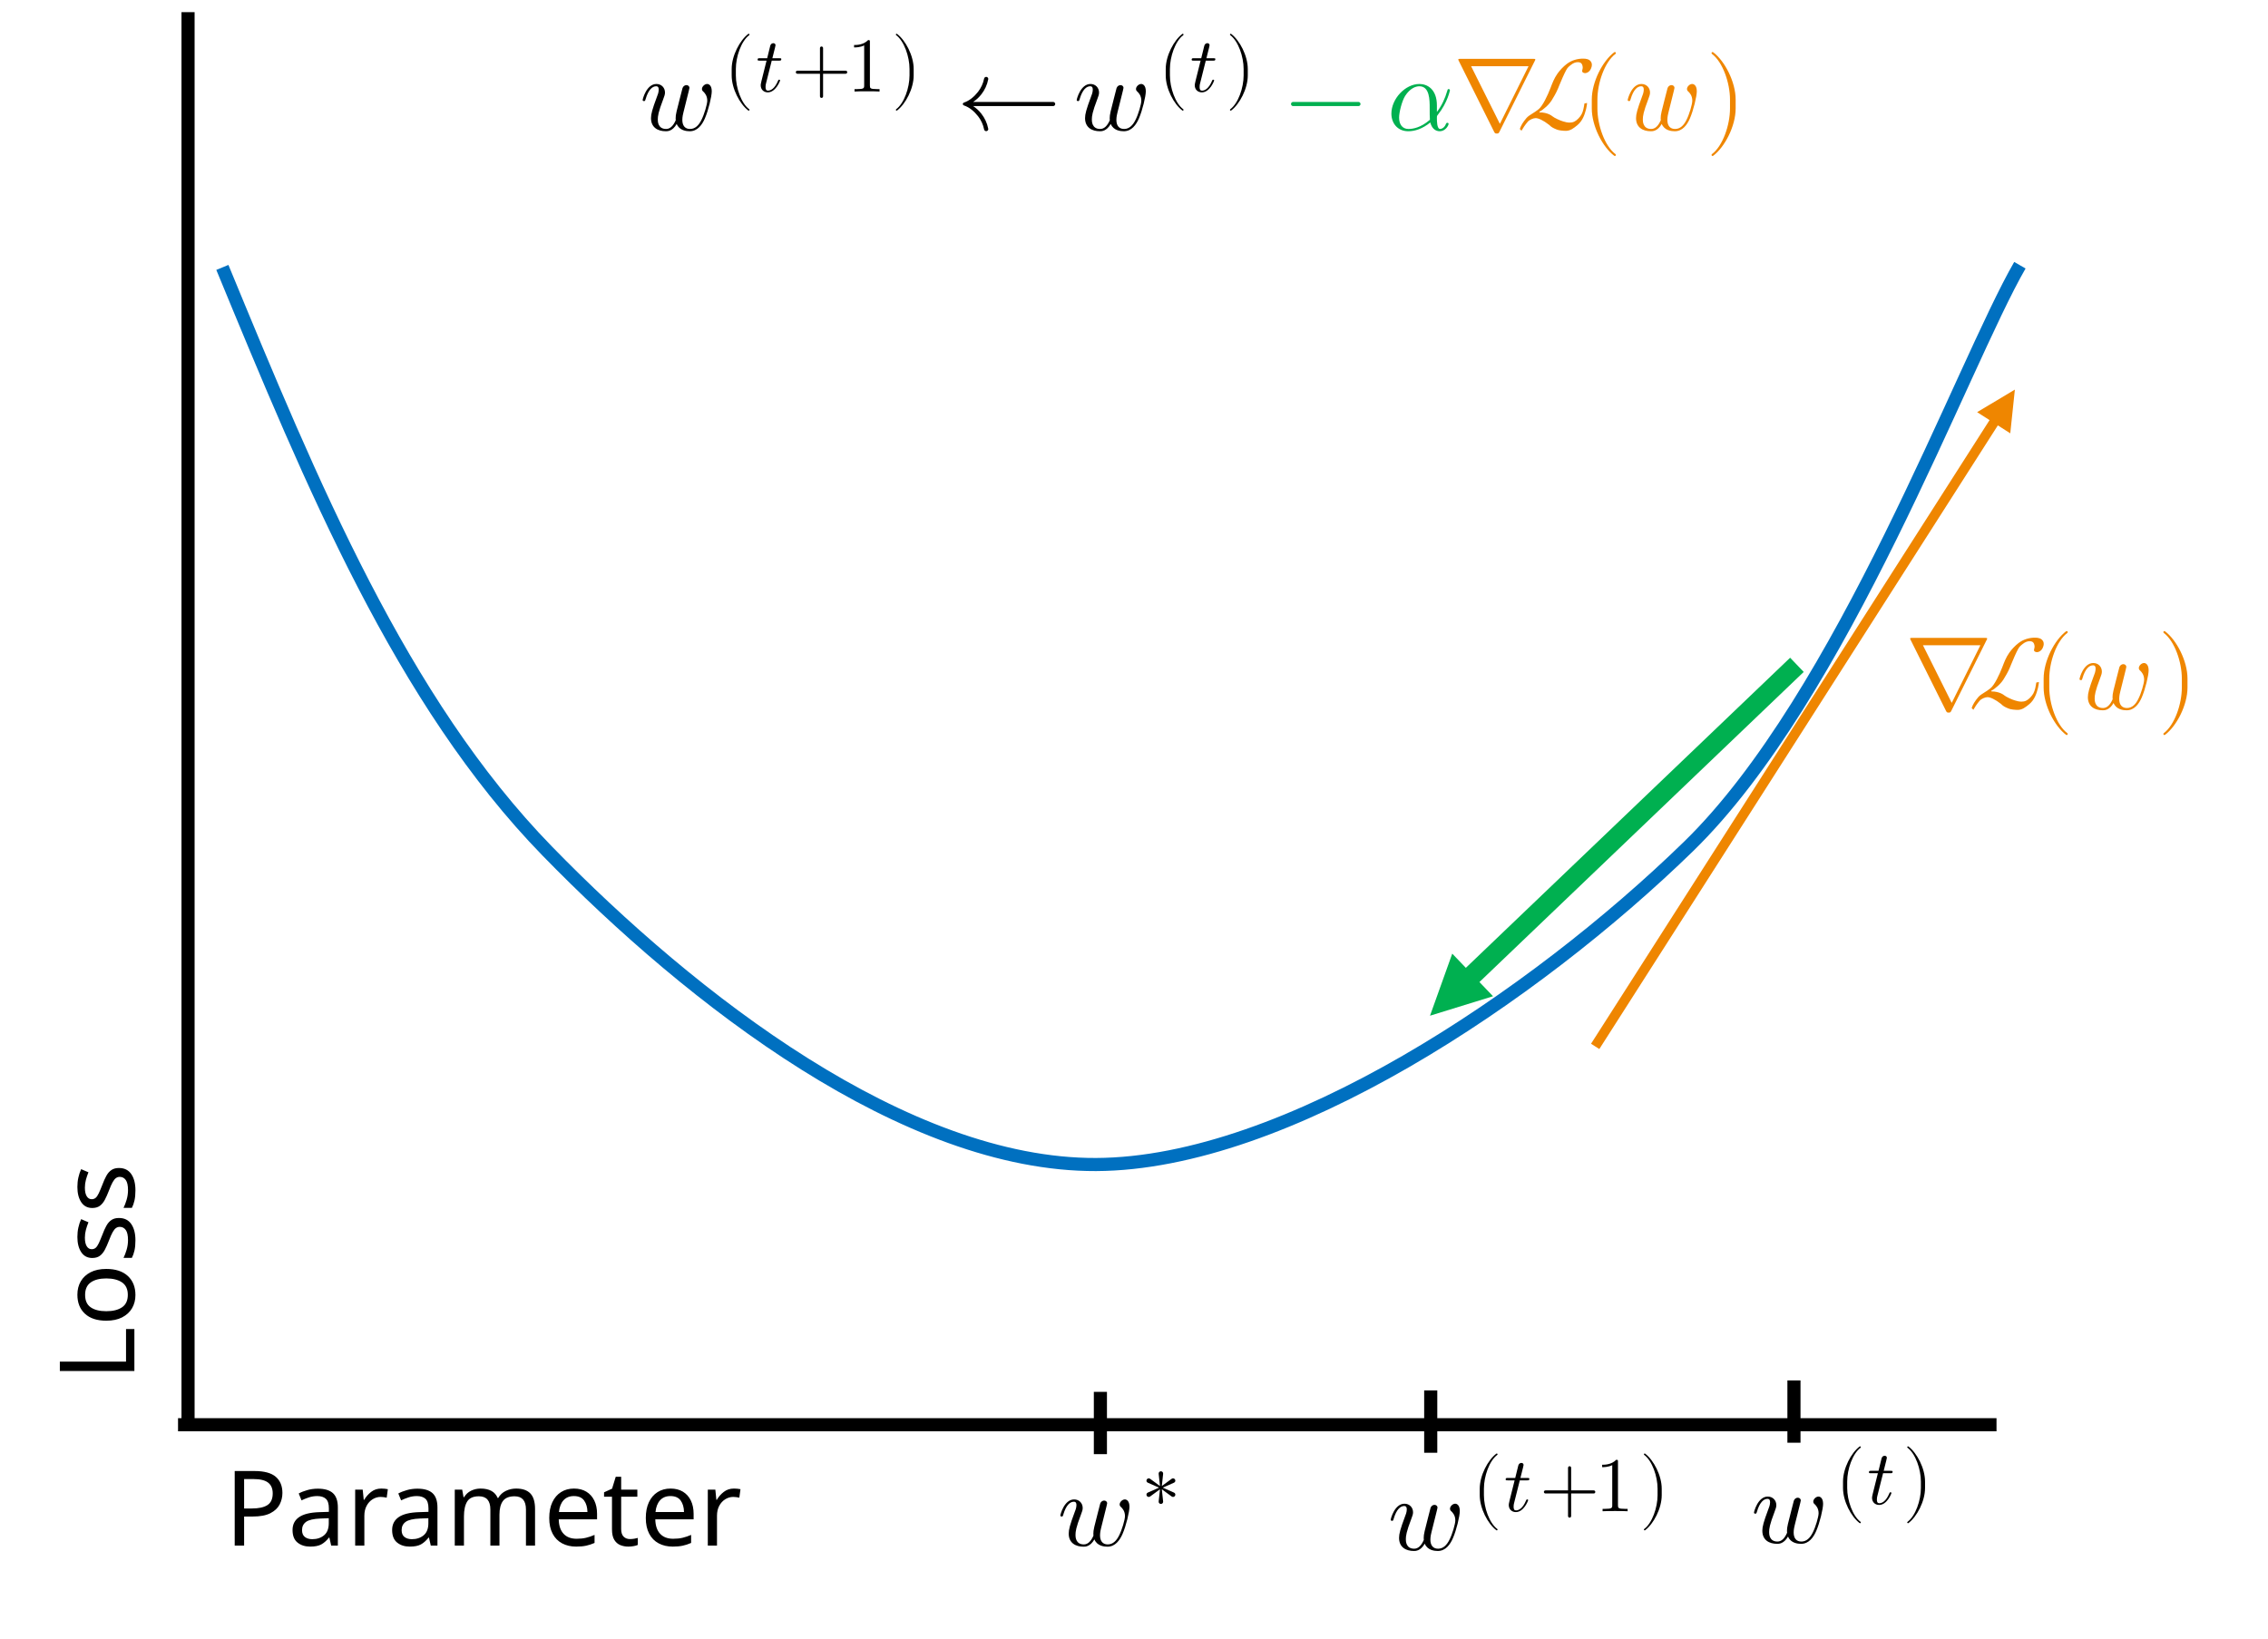
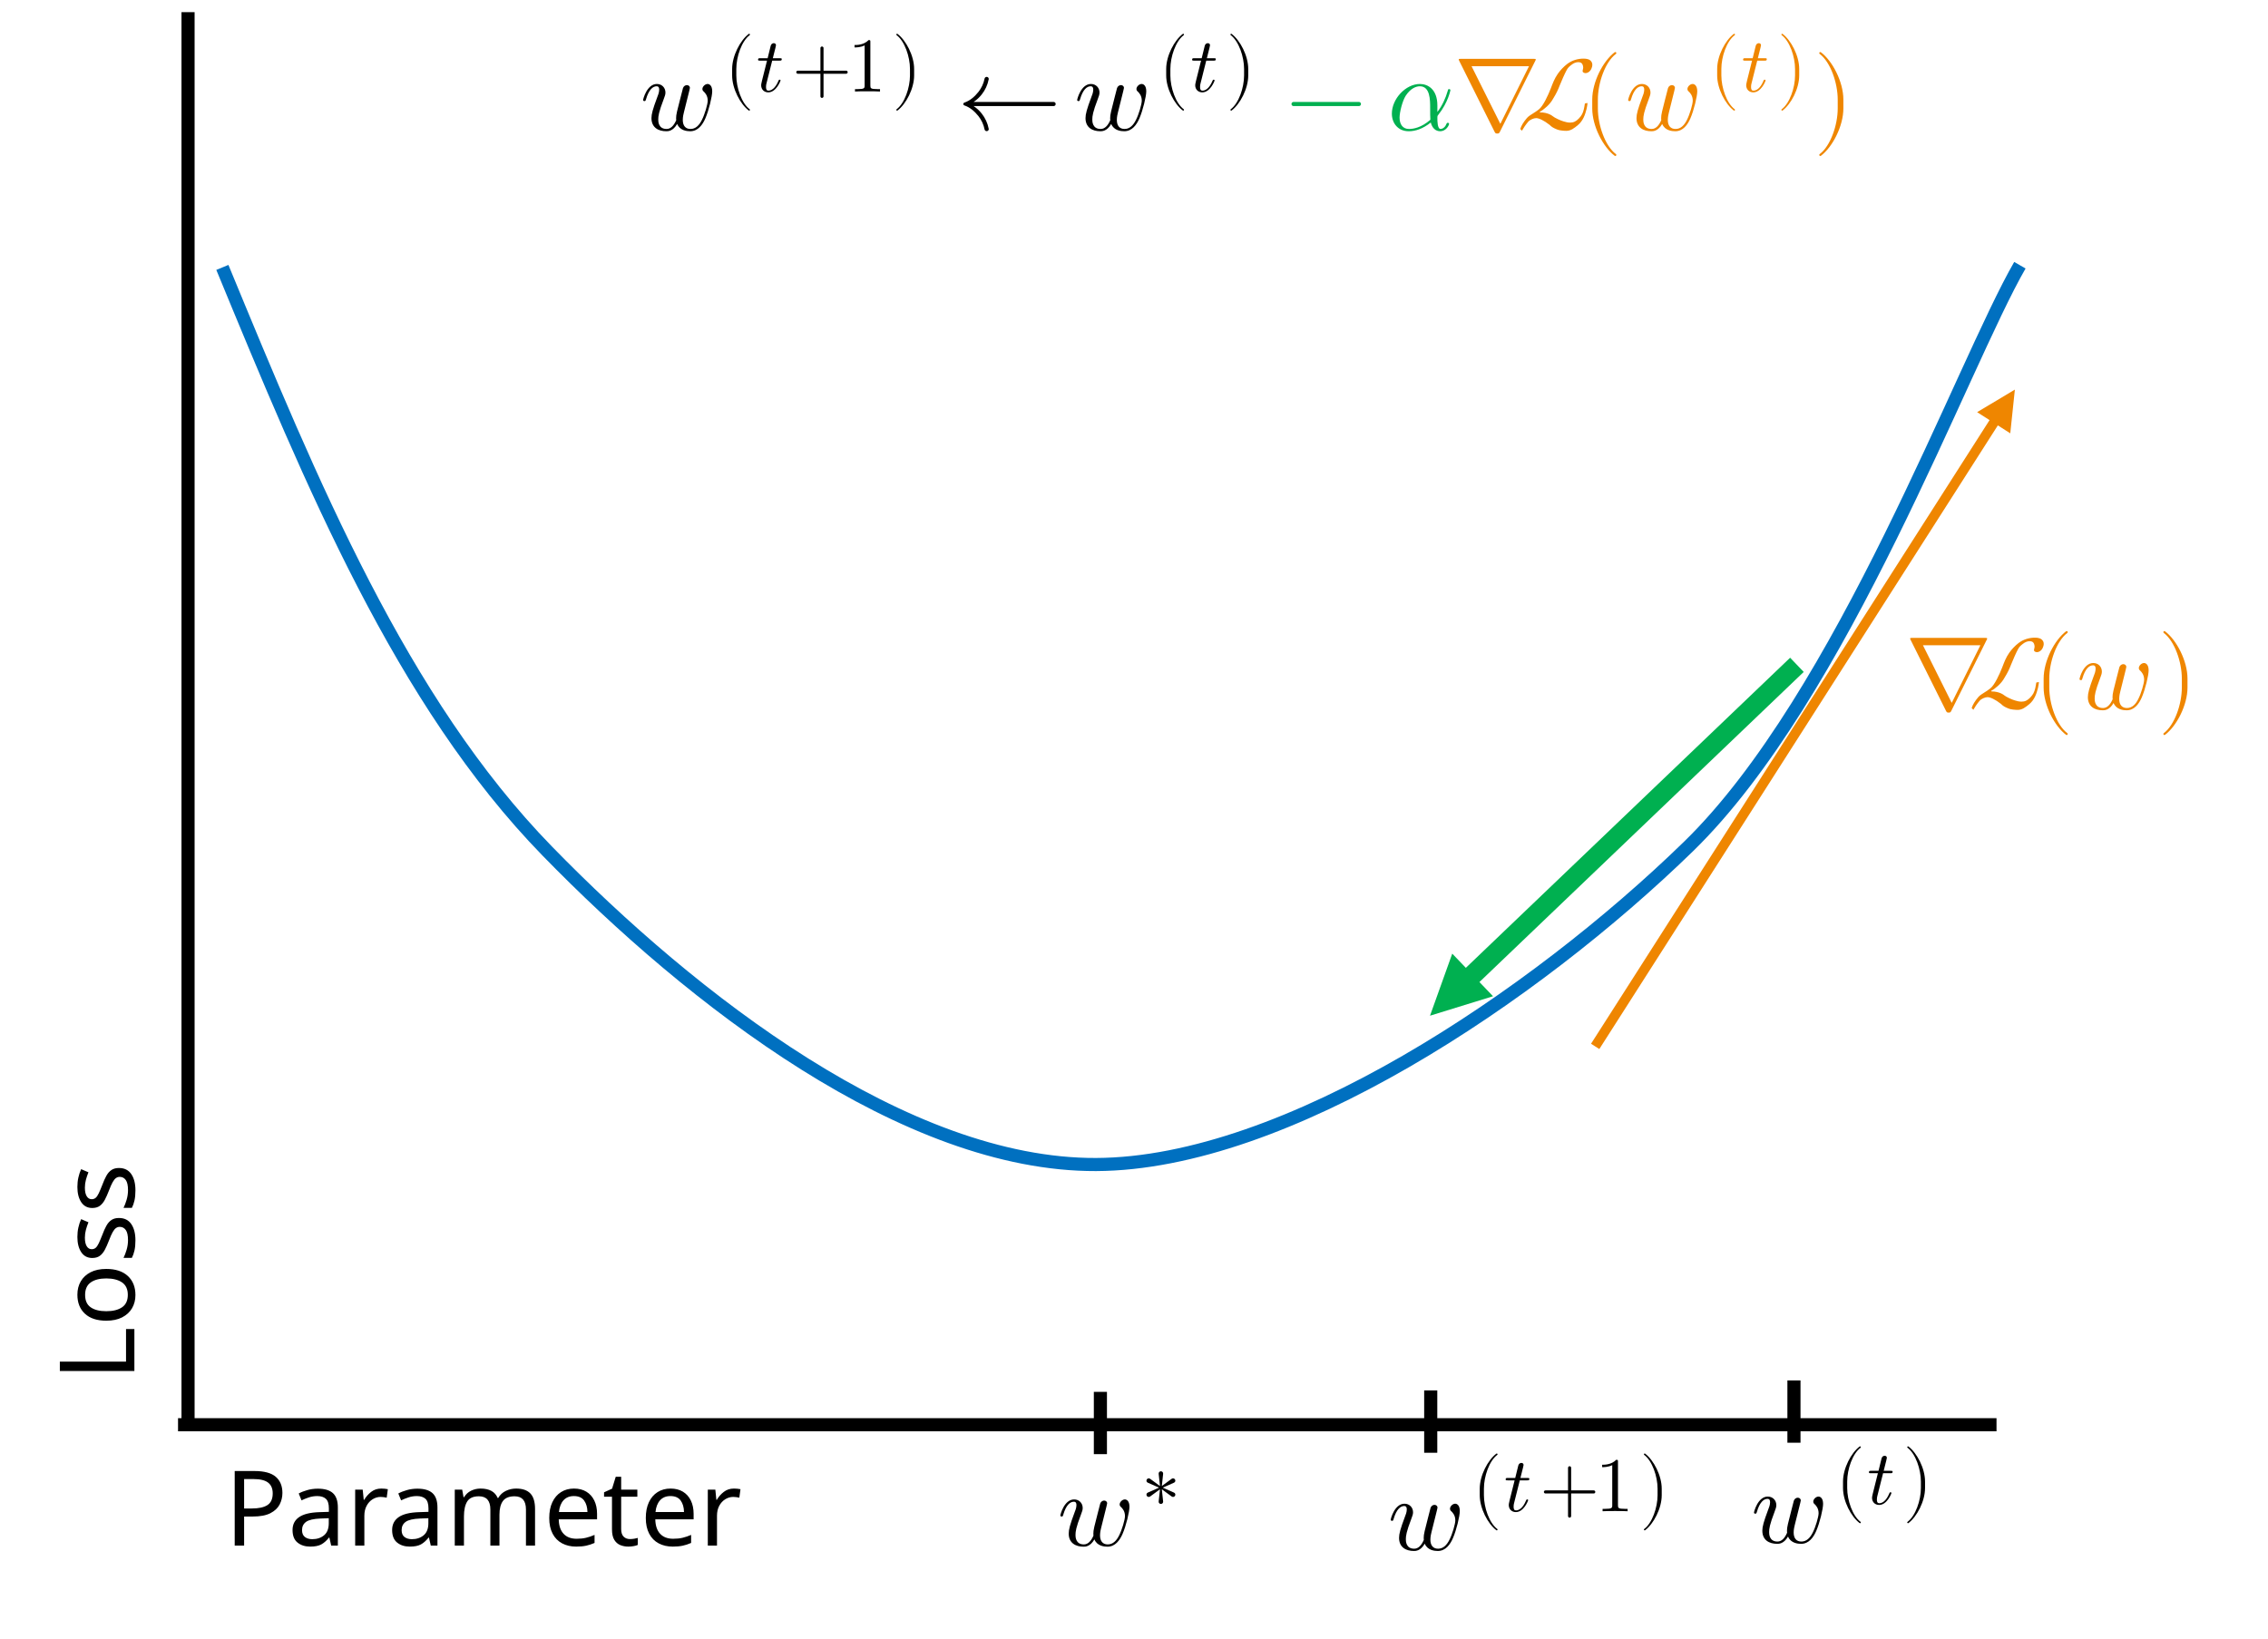
<svg xmlns="http://www.w3.org/2000/svg" width="1586" height="1146" xml:space="preserve" overflow="hidden">
  <g transform="translate(-449 -265)">
    <g>
      <path d="M580.5 273.5 580.5 1264.79" stroke="#000000" stroke-width="9.167" stroke-linecap="butt" stroke-linejoin="round" stroke-miterlimit="10" stroke-opacity="1" fill="none" fill-rule="evenodd" />
      <path d="M0 0 1271.65 0" stroke="#000000" stroke-width="9.167" stroke-linecap="butt" stroke-linejoin="round" stroke-miterlimit="10" stroke-opacity="1" fill="none" fill-rule="evenodd" transform="matrix(-1 0 0 1 1845.15 1261.5)" />
      <text fill="#000000" fill-opacity="1" font-family="Calibri,Calibri_MSFontService,sans-serif" font-style="normal" font-variant="normal" font-weight="400" font-stretch="normal" font-size="73" text-anchor="start" direction="ltr" writing-mode="lr-tb" unicode-bidi="normal" text-decoration="none" transform="matrix(-1.83697e-16 -1 1 -1.83697e-16 542.973 1231)">Loss</text>
      <text fill="#000000" fill-opacity="1" font-family="Calibri,Calibri_MSFontService,sans-serif" font-style="normal" font-variant="normal" font-weight="400" font-stretch="normal" font-size="73" text-anchor="start" direction="ltr" writing-mode="lr-tb" unicode-bidi="normal" text-decoration="none" transform="matrix(1 0 0 1 606.052 1346)">Parameter</text>
      <path d="M604.5 452.034C667.116 603.786 729.732 755.539 831.556 860.116 933.38 964.693 1082.41 1080.01 1215.44 1079.5 1348.48 1078.99 1522.09 961.881 1629.76 857.048 1737.44 752.215 1821.32 520.048 1861.5 450.5" stroke="#0070C0" stroke-width="9.167" stroke-linecap="butt" stroke-linejoin="round" stroke-miterlimit="10" stroke-opacity="1" fill="none" fill-rule="evenodd" />
      <text fill="#000000" fill-opacity="1" font-family="Cambria Math,Cambria Math_MSFontService,sans-serif" font-style="normal" font-variant="normal" font-weight="400" font-stretch="normal" font-size="73" text-anchor="start" direction="ltr" writing-mode="lr-tb" unicode-bidi="normal" text-decoration="none" transform="matrix(1 0 0 1 1188.39 1346)">𝑤</text>
      <text fill="#000000" fill-opacity="1" font-family="Cambria Math,Cambria Math_MSFontService,sans-serif" font-style="normal" font-variant="normal" font-weight="400" font-stretch="normal" font-size="54" text-anchor="start" direction="ltr" writing-mode="lr-tb" unicode-bidi="normal" text-decoration="none" transform="matrix(1 0 0 1 1247.31 1319)">∗</text>
      <path d="M1218.5 1238.5 1218.5 1282.08" stroke="#000000" stroke-width="9.167" stroke-linecap="butt" stroke-linejoin="round" stroke-miterlimit="10" stroke-opacity="1" fill="none" fill-rule="evenodd" />
      <path d="M2.897-1.851 284.048 438.207 278.254 441.908-2.897 1.851ZM290.27 428.792 293.489 459.369 267.096 443.598Z" fill="#EF8600" fill-rule="nonzero" fill-opacity="1" transform="matrix(1 0 0 -1 1564.5 996.87)" />
      <text fill="#000000" fill-opacity="1" font-family="Cambria Math,Cambria Math_MSFontService,sans-serif" font-style="normal" font-variant="normal" font-weight="400" font-stretch="normal" font-size="73" text-anchor="start" direction="ltr" writing-mode="lr-tb" unicode-bidi="normal" text-decoration="none" transform="matrix(1 0 0 1 1673.44 1344)">𝑤</text>
      <text fill="#000000" fill-opacity="1" font-family="Cambria Math,Cambria Math_MSFontService,sans-serif" font-style="normal" font-variant="normal" font-weight="400" font-stretch="normal" font-size="54" text-anchor="start" direction="ltr" writing-mode="lr-tb" unicode-bidi="normal" text-decoration="none" transform="matrix(1 0 0 1 1732.36 1317)">(</text>
      <text fill="#000000" fill-opacity="1" font-family="Cambria Math,Cambria Math_MSFontService,sans-serif" font-style="normal" font-variant="normal" font-weight="400" font-stretch="normal" font-size="54" text-anchor="start" direction="ltr" writing-mode="lr-tb" unicode-bidi="normal" text-decoration="none" transform="matrix(1 0 0 1 1754.7 1317)">𝑡</text>
      <text fill="#000000" fill-opacity="1" font-family="Cambria Math,Cambria Math_MSFontService,sans-serif" font-style="normal" font-variant="normal" font-weight="400" font-stretch="normal" font-size="54" text-anchor="start" direction="ltr" writing-mode="lr-tb" unicode-bidi="normal" text-decoration="none" transform="matrix(1 0 0 1 1779.63 1317)">)</text>
      <path d="M1703.5 1230.5 1703.5 1274.08" stroke="#000000" stroke-width="9.167" stroke-linecap="butt" stroke-linejoin="round" stroke-miterlimit="10" stroke-opacity="1" fill="none" fill-rule="evenodd" />
      <text fill="#000000" fill-opacity="1" font-family="Cambria Math,Cambria Math_MSFontService,sans-serif" font-style="normal" font-variant="normal" font-weight="400" font-stretch="normal" font-size="73" text-anchor="start" direction="ltr" writing-mode="lr-tb" unicode-bidi="normal" text-decoration="none" transform="matrix(1 0 0 1 1419.4 1349)">𝑤</text>
      <text fill="#000000" fill-opacity="1" font-family="Cambria Math,Cambria Math_MSFontService,sans-serif" font-style="normal" font-variant="normal" font-weight="400" font-stretch="normal" font-size="54" text-anchor="start" direction="ltr" writing-mode="lr-tb" unicode-bidi="normal" text-decoration="none" transform="matrix(1 0 0 1 1478.32 1322)">(</text>
      <text fill="#000000" fill-opacity="1" font-family="Cambria Math,Cambria Math_MSFontService,sans-serif" font-style="normal" font-variant="normal" font-weight="400" font-stretch="normal" font-size="54" text-anchor="start" direction="ltr" writing-mode="lr-tb" unicode-bidi="normal" text-decoration="none" transform="matrix(1 0 0 1 1500.66 1322)">𝑡</text>
      <text fill="#000000" fill-opacity="1" font-family="Cambria Math,Cambria Math_MSFontService,sans-serif" font-style="normal" font-variant="normal" font-weight="400" font-stretch="normal" font-size="54" text-anchor="start" direction="ltr" writing-mode="lr-tb" unicode-bidi="normal" text-decoration="none" transform="matrix(1 0 0 1 1525.6 1322)">+</text>
      <text fill="#000000" fill-opacity="1" font-family="Cambria Math,Cambria Math_MSFontService,sans-serif" font-style="normal" font-variant="normal" font-weight="400" font-stretch="normal" font-size="54" text-anchor="start" direction="ltr" writing-mode="lr-tb" unicode-bidi="normal" text-decoration="none" transform="matrix(1 0 0 1 1564.56 1322)">1</text>
      <text fill="#000000" fill-opacity="1" font-family="Cambria Math,Cambria Math_MSFontService,sans-serif" font-style="normal" font-variant="normal" font-weight="400" font-stretch="normal" font-size="54" text-anchor="start" direction="ltr" writing-mode="lr-tb" unicode-bidi="normal" text-decoration="none" transform="matrix(1 0 0 1 1595.49 1322)">)</text>
      <path d="M1449.5 1237.5 1449.5 1281.08" stroke="#000000" stroke-width="9.167" stroke-linecap="butt" stroke-linejoin="round" stroke-miterlimit="10" stroke-opacity="1" fill="none" fill-rule="evenodd" />
      <text fill="#EF8600" fill-opacity="1" font-family="Cambria Math,Cambria Math_MSFontService,sans-serif" font-style="normal" font-variant="normal" font-weight="400" font-stretch="normal" font-size="73" text-anchor="start" direction="ltr" writing-mode="lr-tb" unicode-bidi="normal" text-decoration="none" transform="matrix(1 0 0 1 1781.31 761)">∇</text>
      <text fill="#EF8600" fill-opacity="1" font-family="Cambria Math,Cambria Math_MSFontService,sans-serif" font-style="normal" font-variant="normal" font-weight="400" font-stretch="normal" font-size="73" text-anchor="start" direction="ltr" writing-mode="lr-tb" unicode-bidi="normal" text-decoration="none" transform="matrix(1 0 0 1 1824.85 761)">ℒ</text>
      <text fill="#EF8600" fill-opacity="1" font-family="Cambria Math,Cambria Math_MSFontService,sans-serif" font-style="normal" font-variant="normal" font-weight="400" font-stretch="normal" font-size="73" text-anchor="start" direction="ltr" writing-mode="lr-tb" unicode-bidi="normal" text-decoration="none" transform="matrix(1 0 0 1 1870.73 761)">(</text>
      <text fill="#EF8600" fill-opacity="1" font-family="Cambria Math,Cambria Math_MSFontService,sans-serif" font-style="normal" font-variant="normal" font-weight="400" font-stretch="normal" font-size="73" text-anchor="start" direction="ltr" writing-mode="lr-tb" unicode-bidi="normal" text-decoration="none" transform="matrix(1 0 0 1 1901.09 761)">𝑤</text>
      <text fill="#EF8600" fill-opacity="1" font-family="Cambria Math,Cambria Math_MSFontService,sans-serif" font-style="normal" font-variant="normal" font-weight="400" font-stretch="normal" font-size="73" text-anchor="start" direction="ltr" writing-mode="lr-tb" unicode-bidi="normal" text-decoration="none" transform="matrix(1 0 0 1 1957.67 761)">)</text>
      <path d="M4.752-4.968 236.493 216.683 226.989 226.619-4.752 4.968ZM241.029 201.994 256.583 245.411 212.517 231.804Z" fill="#00B050" fill-rule="nonzero" fill-opacity="1" transform="matrix(-1 0 0 1 1705.58 730)" />
-       <text fill="#000000" fill-opacity="1" font-family="Cambria Math,Cambria Math_MSFontService,sans-serif" font-style="normal" font-variant="normal" font-weight="400" font-stretch="normal" font-size="73" text-anchor="start" direction="ltr" writing-mode="lr-tb" unicode-bidi="normal" text-decoration="none" transform="matrix(1 0 0 1 896.288 356)">𝑤</text>
-       <text fill="#000000" fill-opacity="1" font-family="Cambria Math,Cambria Math_MSFontService,sans-serif" font-style="normal" font-variant="normal" font-weight="400" font-stretch="normal" font-size="54" text-anchor="start" direction="ltr" writing-mode="lr-tb" unicode-bidi="normal" text-decoration="none" transform="matrix(1 0 0 1 955.207 329)">(</text>
-       <text fill="#000000" fill-opacity="1" font-family="Cambria Math,Cambria Math_MSFontService,sans-serif" font-style="normal" font-variant="normal" font-weight="400" font-stretch="normal" font-size="54" text-anchor="start" direction="ltr" writing-mode="lr-tb" unicode-bidi="normal" text-decoration="none" transform="matrix(1 0 0 1 977.551 329)">𝑡</text>
-       <text fill="#000000" fill-opacity="1" font-family="Cambria Math,Cambria Math_MSFontService,sans-serif" font-style="normal" font-variant="normal" font-weight="400" font-stretch="normal" font-size="54" text-anchor="start" direction="ltr" writing-mode="lr-tb" unicode-bidi="normal" text-decoration="none" transform="matrix(1 0 0 1 1002.48 329)">+</text>
-       <text fill="#000000" fill-opacity="1" font-family="Cambria Math,Cambria Math_MSFontService,sans-serif" font-style="normal" font-variant="normal" font-weight="400" font-stretch="normal" font-size="54" text-anchor="start" direction="ltr" writing-mode="lr-tb" unicode-bidi="normal" text-decoration="none" transform="matrix(1 0 0 1 1041.44 329)">1</text>
-       <text fill="#000000" fill-opacity="1" font-family="Cambria Math,Cambria Math_MSFontService,sans-serif" font-style="normal" font-variant="normal" font-weight="400" font-stretch="normal" font-size="54" text-anchor="start" direction="ltr" writing-mode="lr-tb" unicode-bidi="normal" text-decoration="none" transform="matrix(1 0 0 1 1072.38 329)">)</text>
-       <text fill="#000000" fill-opacity="1" font-family="Cambria Math,Cambria Math_MSFontService,sans-serif" font-style="normal" font-variant="normal" font-weight="400" font-stretch="normal" font-size="73" text-anchor="start" direction="ltr" writing-mode="lr-tb" unicode-bidi="normal" text-decoration="none" transform="matrix(1 0 0 1 1118.14 356)">←</text>
-       <text fill="#000000" fill-opacity="1" font-family="Cambria Math,Cambria Math_MSFontService,sans-serif" font-style="normal" font-variant="normal" font-weight="400" font-stretch="normal" font-size="73" text-anchor="start" direction="ltr" writing-mode="lr-tb" unicode-bidi="normal" text-decoration="none" transform="matrix(1 0 0 1 1199.82 356)">𝑤</text>
-       <text fill="#000000" fill-opacity="1" font-family="Cambria Math,Cambria Math_MSFontService,sans-serif" font-style="normal" font-variant="normal" font-weight="400" font-stretch="normal" font-size="54" text-anchor="start" direction="ltr" writing-mode="lr-tb" unicode-bidi="normal" text-decoration="none" transform="matrix(1 0 0 1 1258.74 329)">(</text>
-       <text fill="#000000" fill-opacity="1" font-family="Cambria Math,Cambria Math_MSFontService,sans-serif" font-style="normal" font-variant="normal" font-weight="400" font-stretch="normal" font-size="54" text-anchor="start" direction="ltr" writing-mode="lr-tb" unicode-bidi="normal" text-decoration="none" transform="matrix(1 0 0 1 1281.08 329)">𝑡</text>
-       <text fill="#000000" fill-opacity="1" font-family="Cambria Math,Cambria Math_MSFontService,sans-serif" font-style="normal" font-variant="normal" font-weight="400" font-stretch="normal" font-size="54" text-anchor="start" direction="ltr" writing-mode="lr-tb" unicode-bidi="normal" text-decoration="none" transform="matrix(1 0 0 1 1306.02 329)">)</text>
-       <text fill="#00B050" fill-opacity="1" font-family="Cambria Math,Cambria Math_MSFontService,sans-serif" font-style="normal" font-variant="normal" font-weight="400" font-stretch="normal" font-size="73" text-anchor="start" direction="ltr" writing-mode="lr-tb" unicode-bidi="normal" text-decoration="none" transform="matrix(1 0 0 1 1347.7 356)">−</text>
-       <text fill="#00B050" fill-opacity="1" font-family="Cambria Math,Cambria Math_MSFontService,sans-serif" font-style="normal" font-variant="normal" font-weight="400" font-stretch="normal" font-size="73" text-anchor="start" direction="ltr" writing-mode="lr-tb" unicode-bidi="normal" text-decoration="none" transform="matrix(1 0 0 1 1418.99 356)">𝛼</text>
-       <text fill="#EF8600" fill-opacity="1" font-family="Cambria Math,Cambria Math_MSFontService,sans-serif" font-style="normal" font-variant="normal" font-weight="400" font-stretch="normal" font-size="73" text-anchor="start" direction="ltr" writing-mode="lr-tb" unicode-bidi="normal" text-decoration="none" transform="matrix(1 0 0 1 1465.33 356)">∇</text>
-       <text fill="#EF8600" fill-opacity="1" font-family="Cambria Math,Cambria Math_MSFontService,sans-serif" font-style="normal" font-variant="normal" font-weight="400" font-stretch="normal" font-size="73" text-anchor="start" direction="ltr" writing-mode="lr-tb" unicode-bidi="normal" text-decoration="none" transform="matrix(1 0 0 1 1508.87 356)">ℒ</text>
-       <text fill="#EF8600" fill-opacity="1" font-family="Cambria Math,Cambria Math_MSFontService,sans-serif" font-style="normal" font-variant="normal" font-weight="400" font-stretch="normal" font-size="73" text-anchor="start" direction="ltr" writing-mode="lr-tb" unicode-bidi="normal" text-decoration="none" transform="matrix(1 0 0 1 1554.75 356)">(</text>
-       <text fill="#EF8600" fill-opacity="1" font-family="Cambria Math,Cambria Math_MSFontService,sans-serif" font-style="normal" font-variant="normal" font-weight="400" font-stretch="normal" font-size="73" text-anchor="start" direction="ltr" writing-mode="lr-tb" unicode-bidi="normal" text-decoration="none" transform="matrix(1 0 0 1 1585.12 356)">𝑤</text>
-       <text fill="#EF8600" fill-opacity="1" font-family="Cambria Math,Cambria Math_MSFontService,sans-serif" font-style="normal" font-variant="normal" font-weight="400" font-stretch="normal" font-size="73" text-anchor="start" direction="ltr" writing-mode="lr-tb" unicode-bidi="normal" text-decoration="none" transform="matrix(1 0 0 1 1641.7 356)">)</text>
+       <text fill="#000000" fill-opacity="1" font-family="Cambria Math,Cambria Math_MSFontService,sans-serif" font-style="normal" font-variant="normal" font-weight="400" font-stretch="normal" font-size="73" text-anchor="start" direction="ltr" writing-mode="lr-tb" unicode-bidi="normal" text-decoration="none" transform="matrix(1 0 0 1 896.609 356)">𝑤</text>
+       <text fill="#000000" fill-opacity="1" font-family="Cambria Math,Cambria Math_MSFontService,sans-serif" font-style="normal" font-variant="normal" font-weight="400" font-stretch="normal" font-size="54" text-anchor="start" direction="ltr" writing-mode="lr-tb" unicode-bidi="normal" text-decoration="none" transform="matrix(1 0 0 1 955.528 329)">(</text>
+       <text fill="#000000" fill-opacity="1" font-family="Cambria Math,Cambria Math_MSFontService,sans-serif" font-style="normal" font-variant="normal" font-weight="400" font-stretch="normal" font-size="54" text-anchor="start" direction="ltr" writing-mode="lr-tb" unicode-bidi="normal" text-decoration="none" transform="matrix(1 0 0 1 977.871 329)">𝑡</text>
+       <text fill="#000000" fill-opacity="1" font-family="Cambria Math,Cambria Math_MSFontService,sans-serif" font-style="normal" font-variant="normal" font-weight="400" font-stretch="normal" font-size="54" text-anchor="start" direction="ltr" writing-mode="lr-tb" unicode-bidi="normal" text-decoration="none" transform="matrix(1 0 0 1 1002.8 329)">+</text>
+       <text fill="#000000" fill-opacity="1" font-family="Cambria Math,Cambria Math_MSFontService,sans-serif" font-style="normal" font-variant="normal" font-weight="400" font-stretch="normal" font-size="54" text-anchor="start" direction="ltr" writing-mode="lr-tb" unicode-bidi="normal" text-decoration="none" transform="matrix(1 0 0 1 1041.76 329)">1</text>
+       <text fill="#000000" fill-opacity="1" font-family="Cambria Math,Cambria Math_MSFontService,sans-serif" font-style="normal" font-variant="normal" font-weight="400" font-stretch="normal" font-size="54" text-anchor="start" direction="ltr" writing-mode="lr-tb" unicode-bidi="normal" text-decoration="none" transform="matrix(1 0 0 1 1072.7 329)">)</text>
+       <text fill="#000000" fill-opacity="1" font-family="Cambria Math,Cambria Math_MSFontService,sans-serif" font-style="normal" font-variant="normal" font-weight="400" font-stretch="normal" font-size="73" text-anchor="start" direction="ltr" writing-mode="lr-tb" unicode-bidi="normal" text-decoration="none" transform="matrix(1 0 0 1 1118.47 356)">←</text>
+       <text fill="#000000" fill-opacity="1" font-family="Cambria Math,Cambria Math_MSFontService,sans-serif" font-style="normal" font-variant="normal" font-weight="400" font-stretch="normal" font-size="73" text-anchor="start" direction="ltr" writing-mode="lr-tb" unicode-bidi="normal" text-decoration="none" transform="matrix(1 0 0 1 1200.14 356)">𝑤</text>
+       <text fill="#000000" fill-opacity="1" font-family="Cambria Math,Cambria Math_MSFontService,sans-serif" font-style="normal" font-variant="normal" font-weight="400" font-stretch="normal" font-size="54" text-anchor="start" direction="ltr" writing-mode="lr-tb" unicode-bidi="normal" text-decoration="none" transform="matrix(1 0 0 1 1259.06 329)">(</text>
+       <text fill="#000000" fill-opacity="1" font-family="Cambria Math,Cambria Math_MSFontService,sans-serif" font-style="normal" font-variant="normal" font-weight="400" font-stretch="normal" font-size="54" text-anchor="start" direction="ltr" writing-mode="lr-tb" unicode-bidi="normal" text-decoration="none" transform="matrix(1 0 0 1 1281.4 329)">𝑡</text>
+       <text fill="#000000" fill-opacity="1" font-family="Cambria Math,Cambria Math_MSFontService,sans-serif" font-style="normal" font-variant="normal" font-weight="400" font-stretch="normal" font-size="54" text-anchor="start" direction="ltr" writing-mode="lr-tb" unicode-bidi="normal" text-decoration="none" transform="matrix(1 0 0 1 1306.34 329)">)</text>
+       <text fill="#00B050" fill-opacity="1" font-family="Cambria Math,Cambria Math_MSFontService,sans-serif" font-style="normal" font-variant="normal" font-weight="400" font-stretch="normal" font-size="73" text-anchor="start" direction="ltr" writing-mode="lr-tb" unicode-bidi="normal" text-decoration="none" transform="matrix(1 0 0 1 1348.02 356)">−</text>
+       <text fill="#00B050" fill-opacity="1" font-family="Cambria Math,Cambria Math_MSFontService,sans-serif" font-style="normal" font-variant="normal" font-weight="400" font-stretch="normal" font-size="73" text-anchor="start" direction="ltr" writing-mode="lr-tb" unicode-bidi="normal" text-decoration="none" transform="matrix(1 0 0 1 1419.32 356)">𝛼</text>
+       <text fill="#EF8600" fill-opacity="1" font-family="Cambria Math,Cambria Math_MSFontService,sans-serif" font-style="normal" font-variant="normal" font-weight="400" font-stretch="normal" font-size="73" text-anchor="start" direction="ltr" writing-mode="lr-tb" unicode-bidi="normal" text-decoration="none" transform="matrix(1 0 0 1 1465.65 356)">∇</text>
+       <text fill="#EF8600" fill-opacity="1" font-family="Cambria Math,Cambria Math_MSFontService,sans-serif" font-style="normal" font-variant="normal" font-weight="400" font-stretch="normal" font-size="73" text-anchor="start" direction="ltr" writing-mode="lr-tb" unicode-bidi="normal" text-decoration="none" transform="matrix(1 0 0 1 1509.19 356)">ℒ</text>
+       <text fill="#EF8600" fill-opacity="1" font-family="Cambria Math,Cambria Math_MSFontService,sans-serif" font-style="normal" font-variant="normal" font-weight="400" font-stretch="normal" font-size="73" text-anchor="start" direction="ltr" writing-mode="lr-tb" unicode-bidi="normal" text-decoration="none" transform="matrix(1 0 0 1 1555.07 356)">(</text>
+       <text fill="#EF8600" fill-opacity="1" font-family="Cambria Math,Cambria Math_MSFontService,sans-serif" font-style="normal" font-variant="normal" font-weight="400" font-stretch="normal" font-size="73" text-anchor="start" direction="ltr" writing-mode="lr-tb" unicode-bidi="normal" text-decoration="none" transform="matrix(1 0 0 1 1585.44 356)">𝑤</text>
+       <text fill="#EF8600" fill-opacity="1" font-family="Cambria Math,Cambria Math_MSFontService,sans-serif" font-style="normal" font-variant="normal" font-weight="400" font-stretch="normal" font-size="54" text-anchor="start" direction="ltr" writing-mode="lr-tb" unicode-bidi="normal" text-decoration="none" transform="matrix(1 0 0 1 1644.36 329)">(</text>
+       <text fill="#EF8600" fill-opacity="1" font-family="Cambria Math,Cambria Math_MSFontService,sans-serif" font-style="normal" font-variant="normal" font-weight="400" font-stretch="normal" font-size="54" text-anchor="start" direction="ltr" writing-mode="lr-tb" unicode-bidi="normal" text-decoration="none" transform="matrix(1 0 0 1 1666.7 329)">𝑡</text>
+       <text fill="#EF8600" fill-opacity="1" font-family="Cambria Math,Cambria Math_MSFontService,sans-serif" font-style="normal" font-variant="normal" font-weight="400" font-stretch="normal" font-size="54" text-anchor="start" direction="ltr" writing-mode="lr-tb" unicode-bidi="normal" text-decoration="none" transform="matrix(1 0 0 1 1691.63 329)">)</text>
+       <text fill="#EF8600" fill-opacity="1" font-family="Cambria Math,Cambria Math_MSFontService,sans-serif" font-style="normal" font-variant="normal" font-weight="400" font-stretch="normal" font-size="73" text-anchor="start" direction="ltr" writing-mode="lr-tb" unicode-bidi="normal" text-decoration="none" transform="matrix(1 0 0 1 1717.03 356)">)</text>
    </g>
  </g>
</svg>
